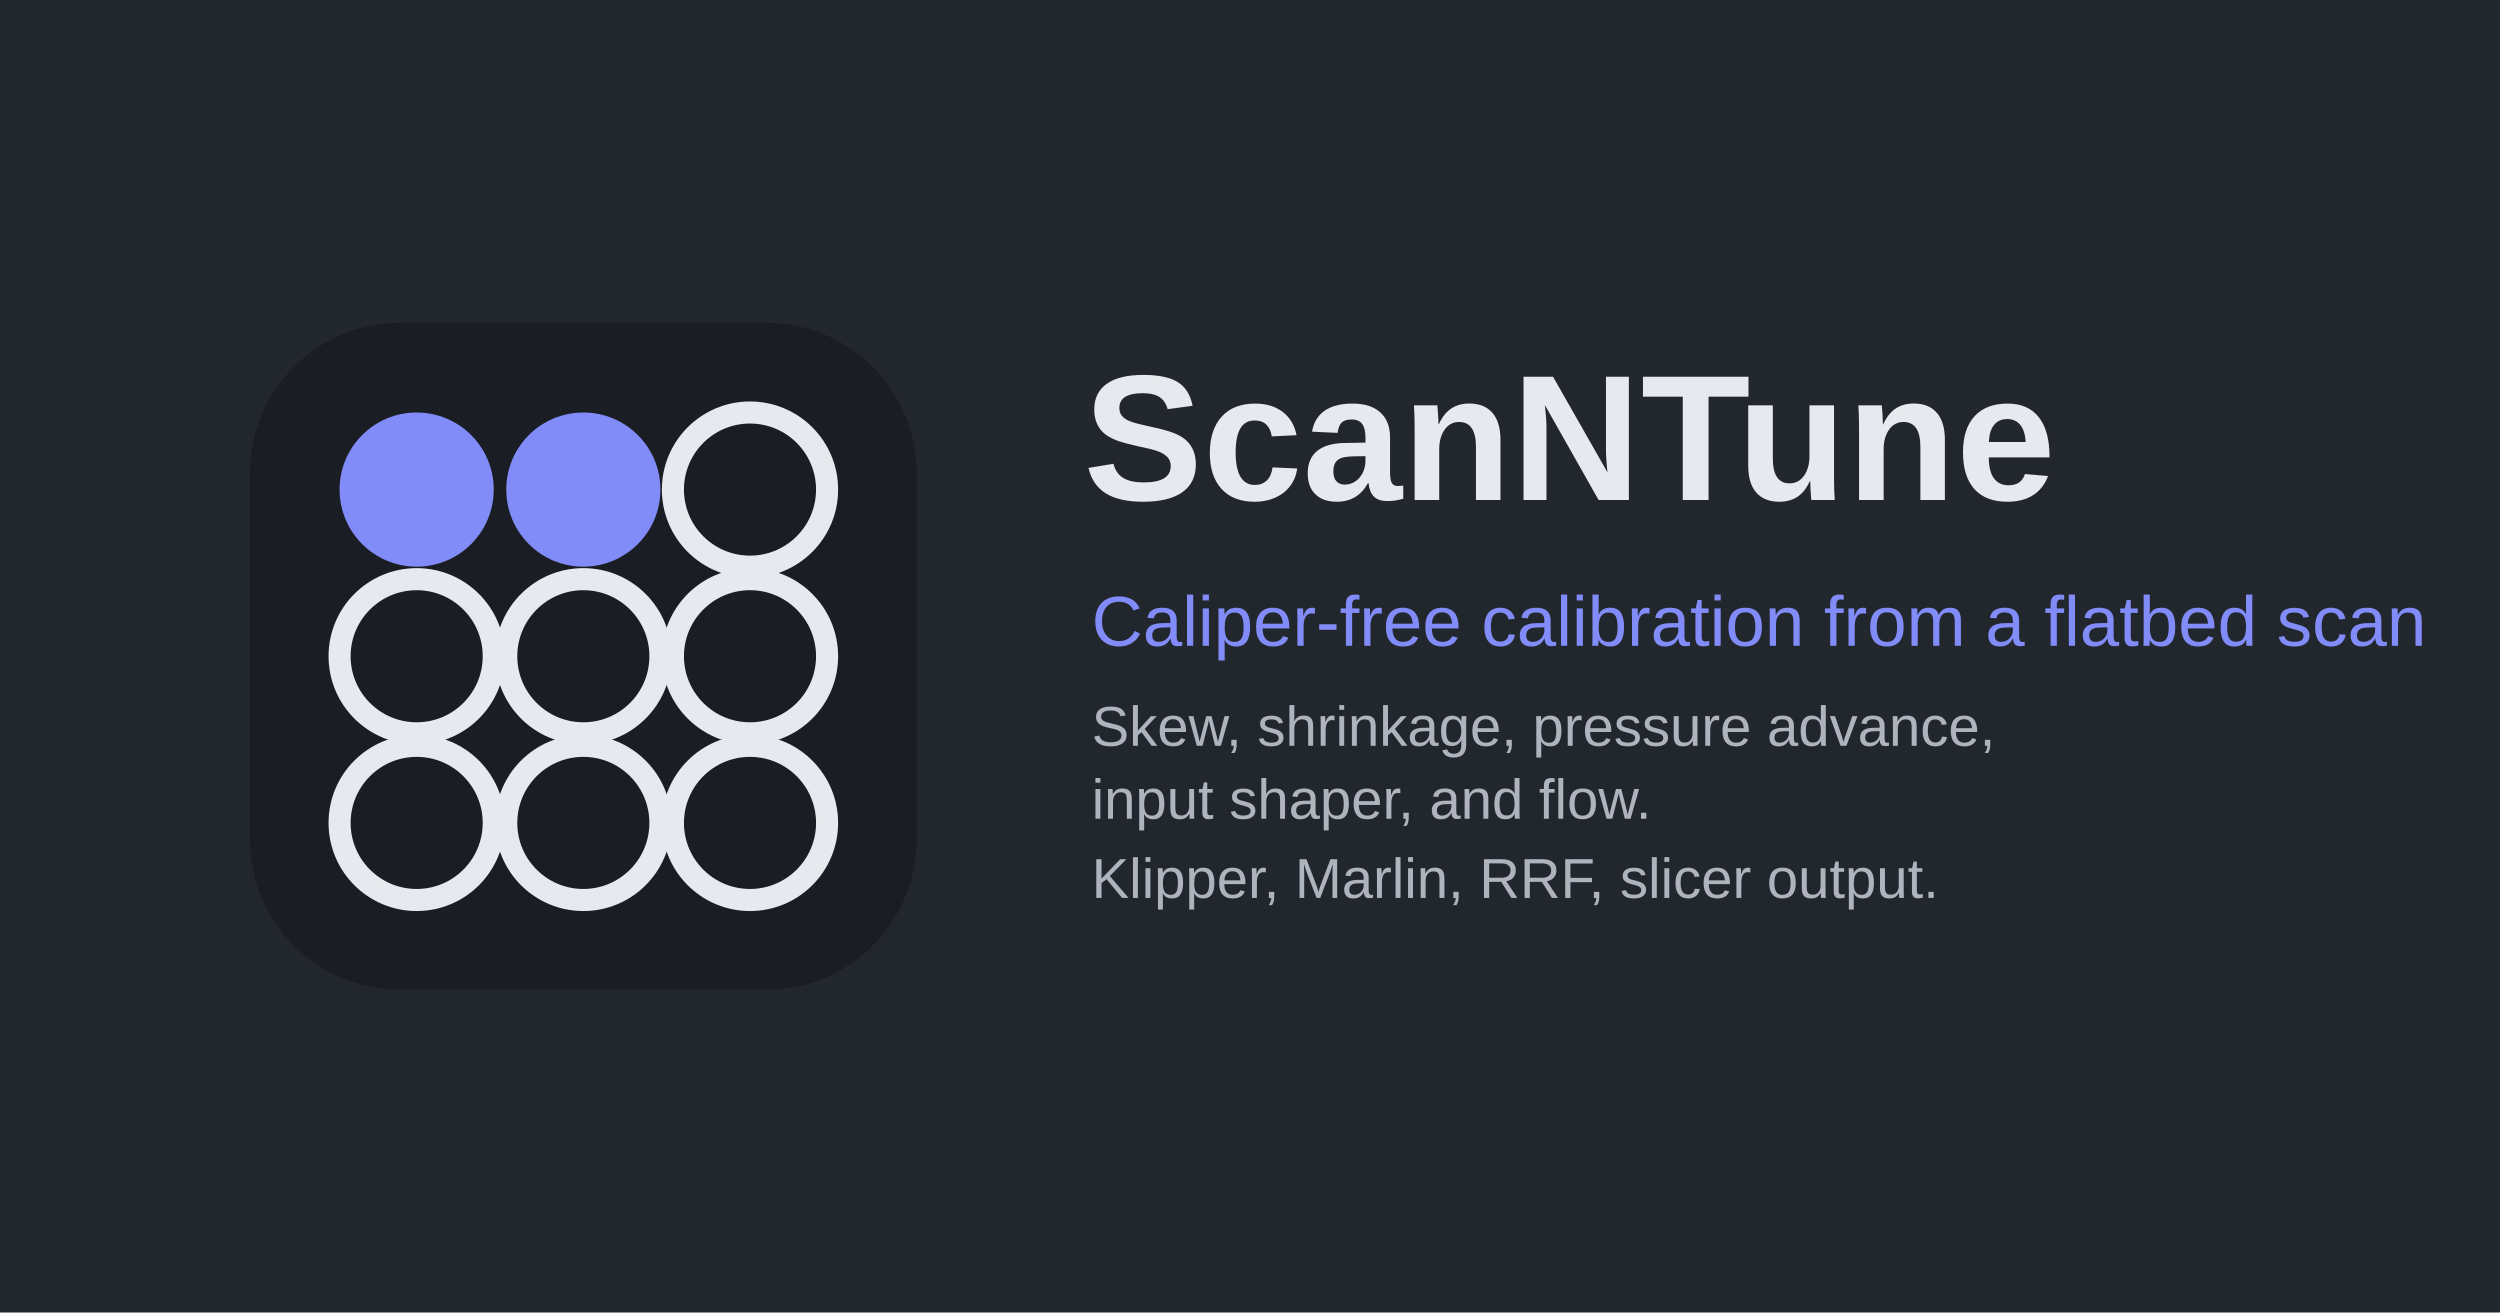
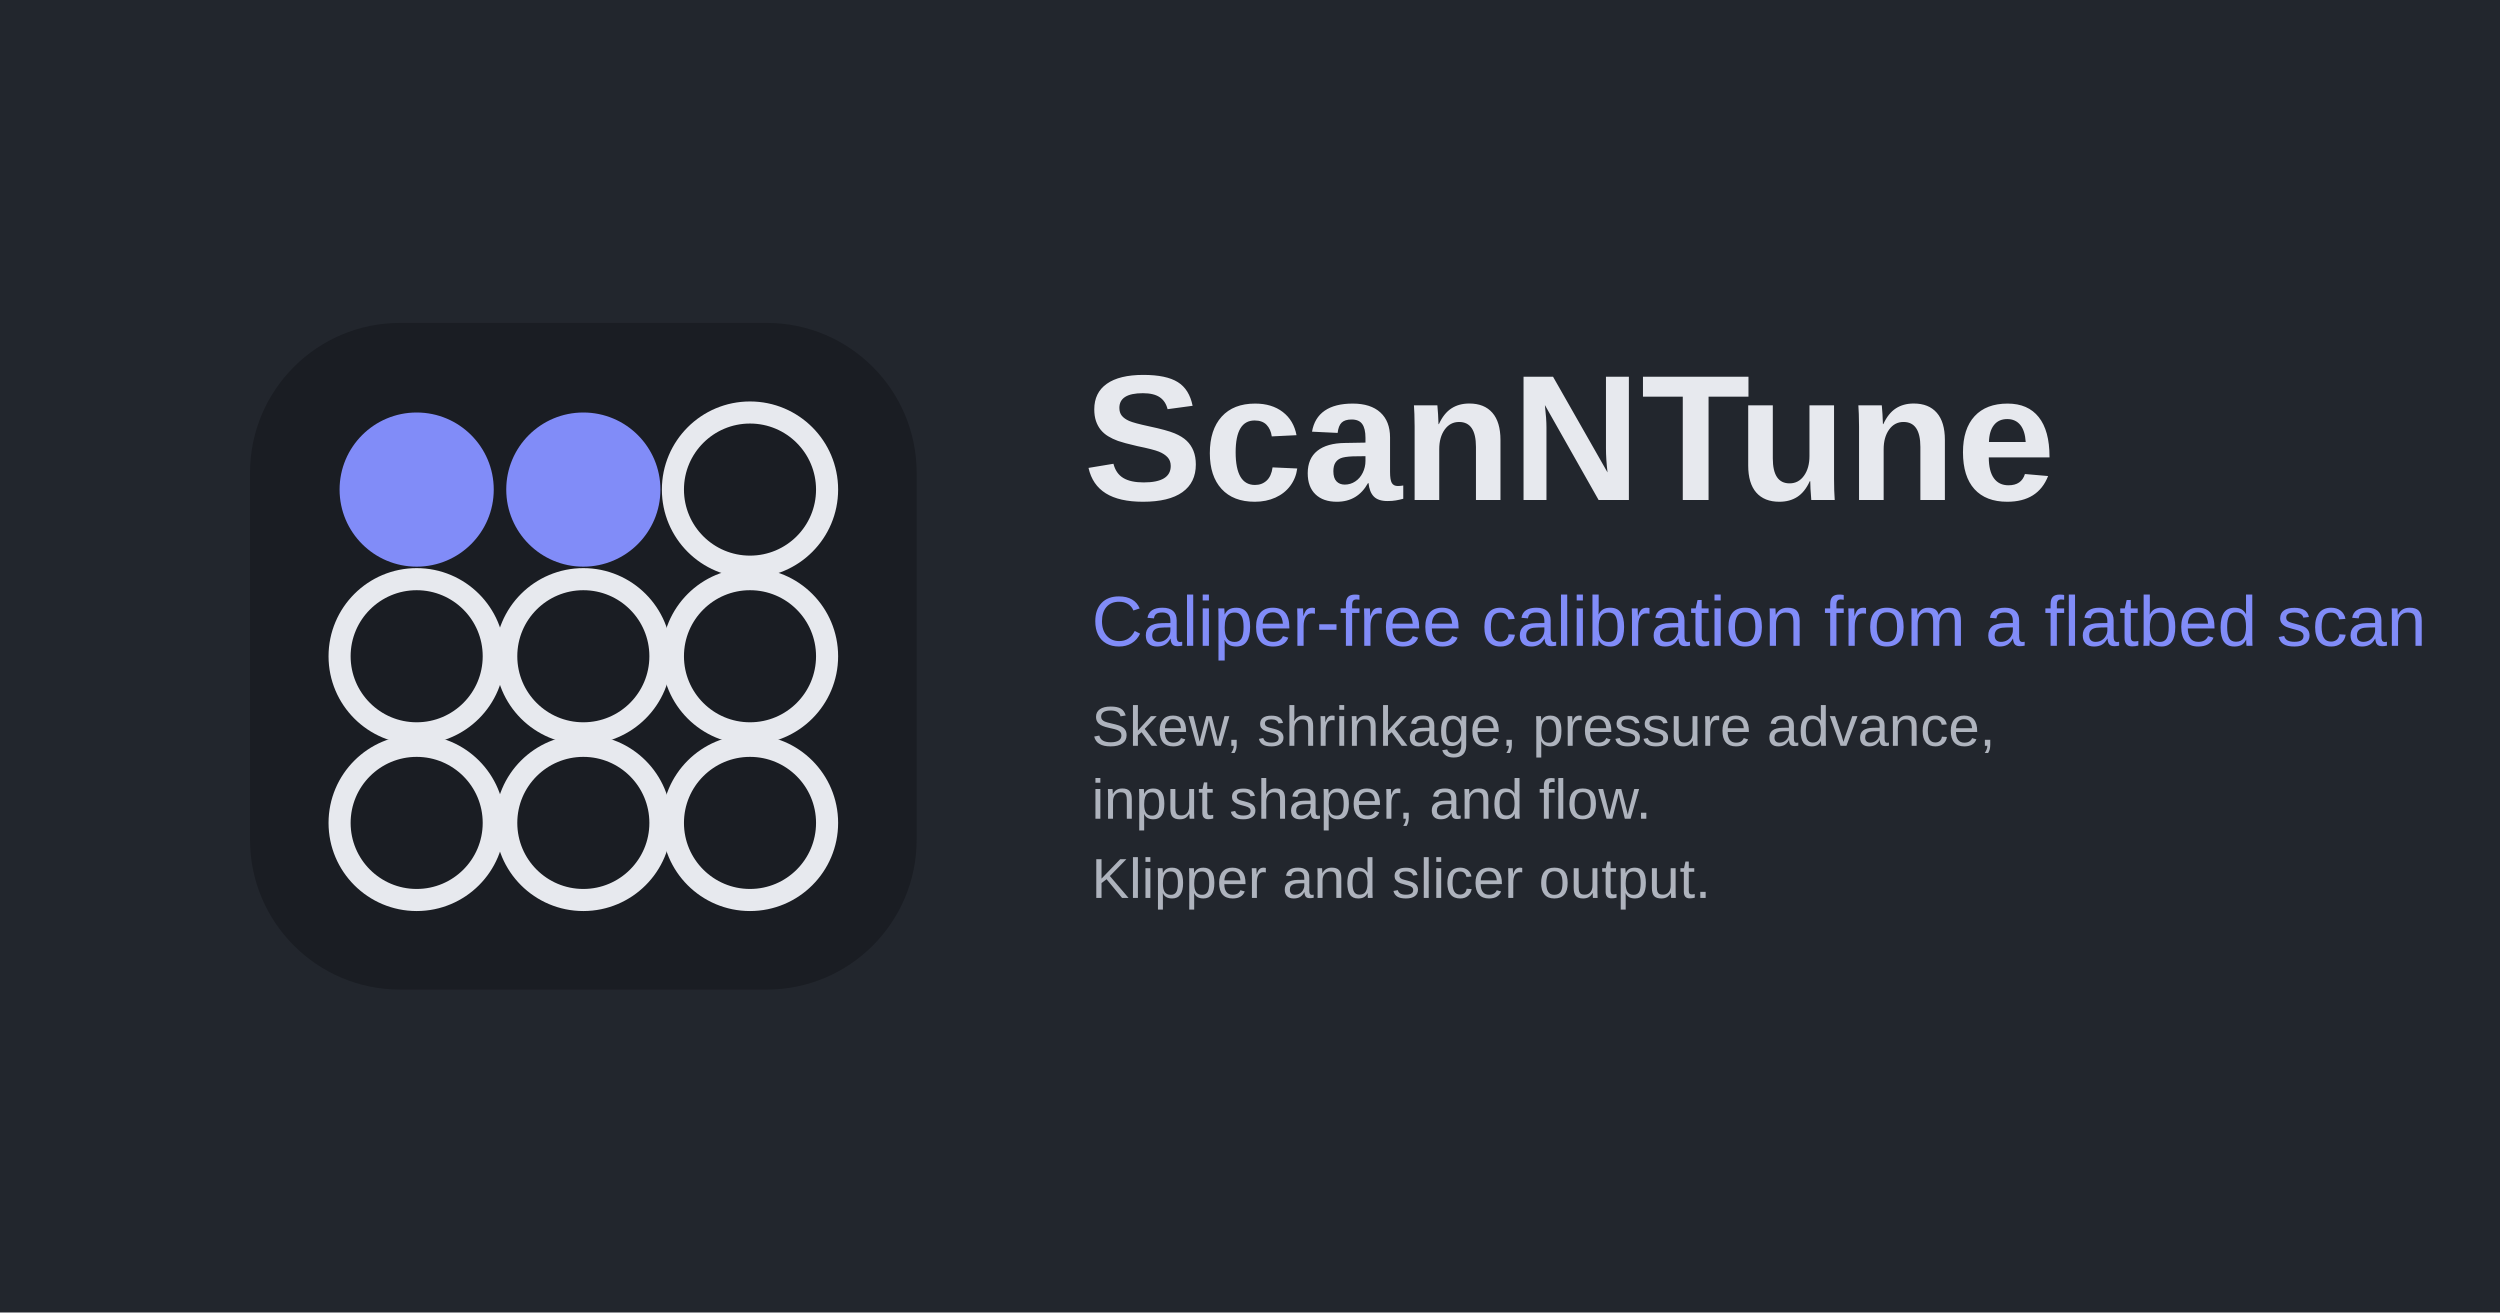
<svg xmlns="http://www.w3.org/2000/svg" viewBox="0 0 1200 630" width="1200" height="630">
  <rect width="1200" height="630" fill="#22262d" />
  <g transform="translate(120 155)">
    <rect width="320" height="320" rx="72" fill="#1a1d23" />
    <g transform="translate(40 40)">
      <circle cx="40" cy="40" r="37" fill="#818cf8" />
      <circle cx="120" cy="40" r="37" fill="#818cf8" />
      <g fill="none" stroke="#e7e9ee" stroke-width="10.6">
        <circle cx="200" cy="40" r="37" />
        <circle cx="40" cy="120" r="37" />
        <circle cx="120" cy="120" r="37" />
        <circle cx="200" cy="120" r="37" />
        <circle cx="40" cy="200" r="37" />
        <circle cx="120" cy="200" r="37" />
        <circle cx="200" cy="200" r="37" />
      </g>
    </g>
  </g>
  <g transform="translate(520 240)" fill="#e7e9ee" font-family="'Segoe UI', 'Helvetica Neue', Arial, sans-serif">
    <text x="0" y="0" font-size="86" font-weight="700">ScanNTune</text>
    <text x="4" y="70" font-size="34" font-weight="500" fill="#818cf8">Caliper-free calibration from a flatbed scan</text>
    <text x="4" y="118" font-size="27" fill="#aeb3bd">Skew, shrinkage, pressure advance,</text>
    <text x="4" y="153" font-size="27" fill="#aeb3bd">input shaper, and flow.</text>
-     <text x="4" y="191" font-size="27" fill="#aeb3bd">Klipper, Marlin, RRF, slicer output.</text>
+     <text x="4" y="191" font-size="27" fill="#aeb3bd">Klipper and slicer output.</text>
  </g>
</svg>
